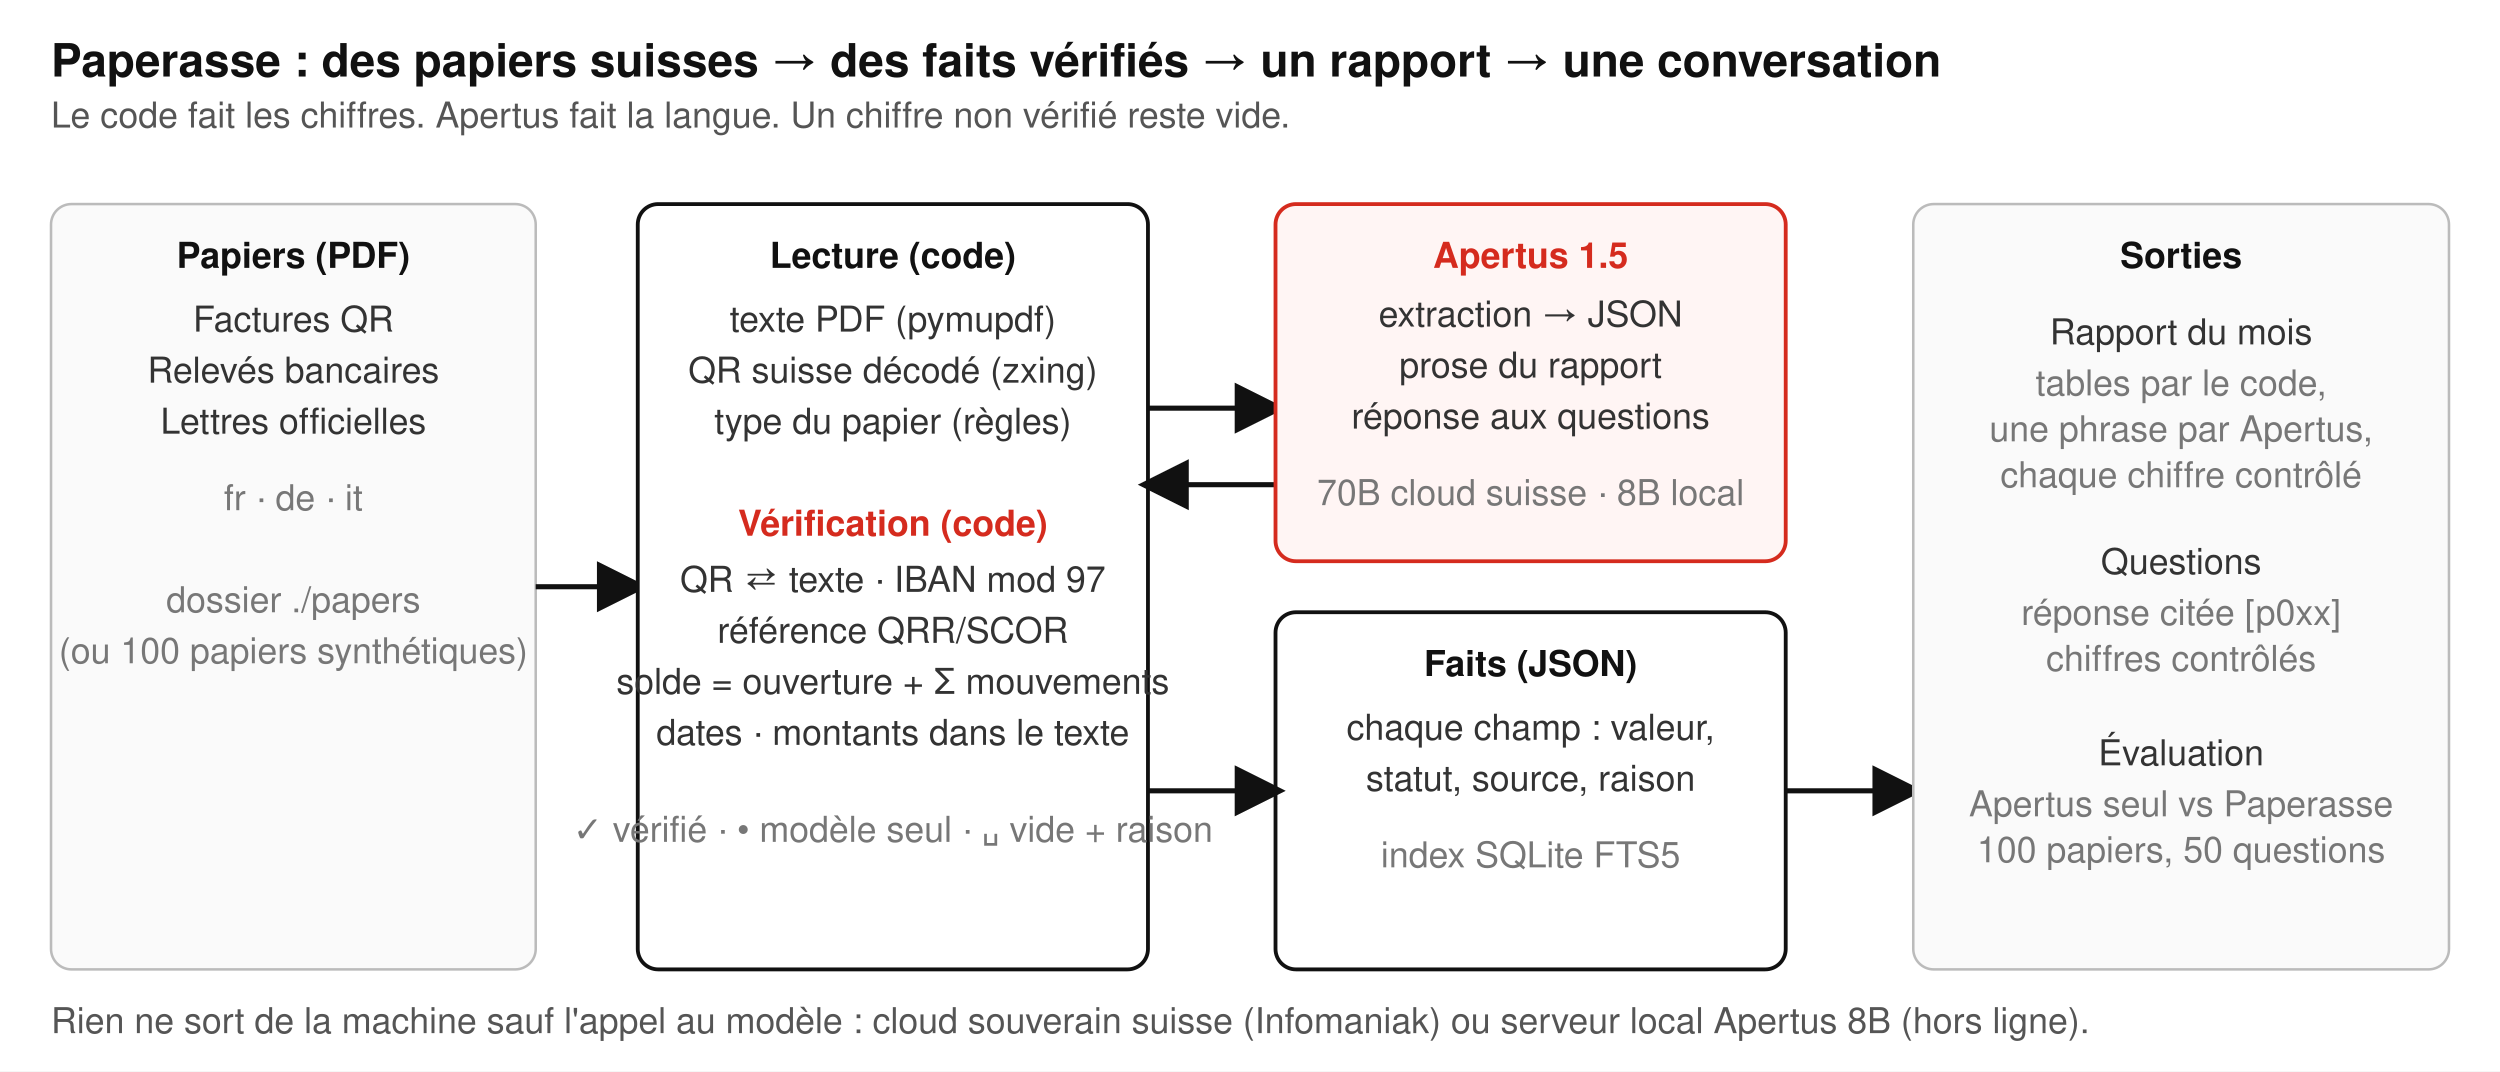
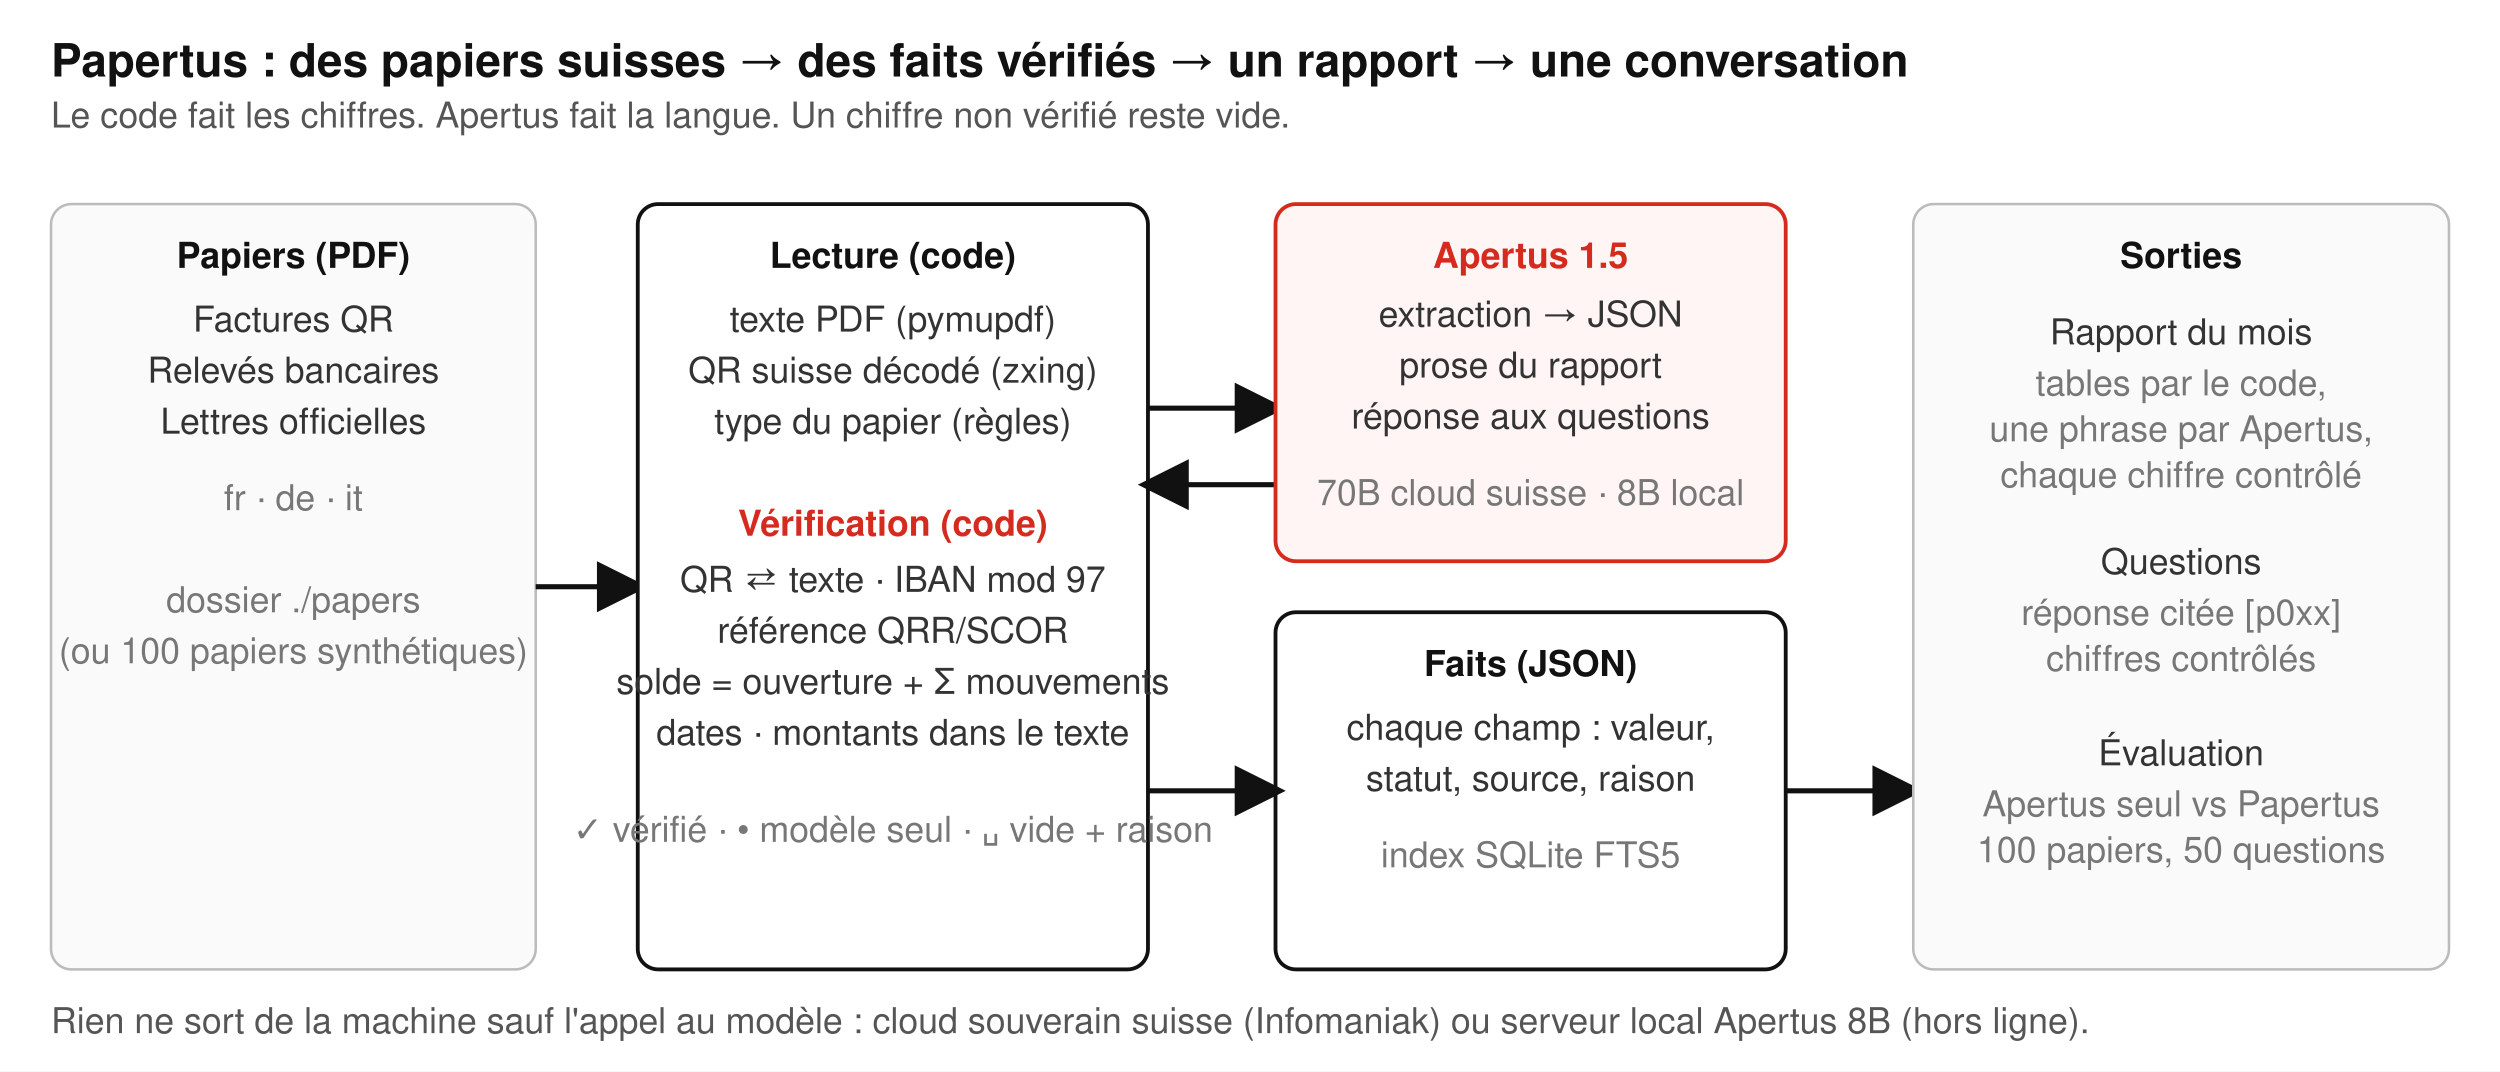
<svg xmlns="http://www.w3.org/2000/svg" viewBox="0 0 980 420" width="980" height="420" font-family="Helvetica, Arial, sans-serif" font-size="14">
  <rect width="980" height="420" fill="#ffffff" />
-   <text x="20" y="30" font-size="18" font-weight="700" fill="#111">Paperasse : des papiers suisses → des faits vérifiés → un rapport → une conversation</text>
+   <text x="20" y="30" font-size="18" font-weight="700" fill="#111">Papertus : des papiers suisses → des faits vérifiés → un rapport → une conversation</text>
  <text x="20" y="50" fill="#555">Le code fait les chiffres. Apertus fait la langue. Un chiffre non vérifié reste vide.</text>
  <rect x="20" y="80" width="190" height="300" rx="8" fill="#fafafa" stroke="#bbb" />
  <text x="115" y="105" text-anchor="middle" font-weight="700" fill="#111">Papiers (PDF)</text>
  <text x="115" y="130" text-anchor="middle" fill="#333">Factures QR</text>
  <text x="115" y="150" text-anchor="middle" fill="#333">Relevés bancaires</text>
  <text x="115" y="170" text-anchor="middle" fill="#333">Lettres officielles</text>
  <text x="115" y="200" text-anchor="middle" fill="#777">fr · de · it</text>
  <text x="115" y="240" text-anchor="middle" fill="#777">dossier ./papers</text>
  <text x="115" y="260" text-anchor="middle" fill="#777">(ou 100 papiers synthétiques)</text>
  <line x1="210" y1="230" x2="250" y2="230" stroke="#111" stroke-width="2" marker-end="url(#a)" />
  <rect x="250" y="80" width="200" height="300" rx="8" fill="#ffffff" stroke="#111" stroke-width="1.5" />
  <text x="350" y="105" text-anchor="middle" font-weight="700" fill="#111">Lecture (code)</text>
  <text x="350" y="130" text-anchor="middle" fill="#333">texte PDF (pymupdf)</text>
  <text x="350" y="150" text-anchor="middle" fill="#333">QR suisse décodé (zxing)</text>
  <text x="350" y="170" text-anchor="middle" fill="#333">type du papier (règles)</text>
  <text x="350" y="210" text-anchor="middle" font-weight="700" fill="#d52b1e">Vérification (code)</text>
  <text x="350" y="232" text-anchor="middle" fill="#333">QR ⇄ texte · IBAN mod 97</text>
  <text x="350" y="252" text-anchor="middle" fill="#333">référence QRR/SCOR</text>
  <text x="350" y="272" text-anchor="middle" fill="#333">solde = ouverture + Σ mouvements</text>
  <text x="350" y="292" text-anchor="middle" fill="#333">dates · montants dans le texte</text>
  <text x="350" y="330" text-anchor="middle" fill="#777">✓ vérifié · • modèle seul · ␣ vide + raison</text>
  <line x1="450" y1="160" x2="500" y2="160" stroke="#111" stroke-width="2" marker-end="url(#a)" />
  <line x1="500" y1="190" x2="450" y2="190" stroke="#111" stroke-width="2" marker-end="url(#a)" />
  <rect x="500" y="80" width="200" height="140" rx="8" fill="#fff5f4" stroke="#d52b1e" stroke-width="1.5" />
  <text x="600" y="105" text-anchor="middle" font-weight="700" fill="#d52b1e">Apertus 1.5</text>
  <text x="600" y="128" text-anchor="middle" fill="#333">extraction → JSON</text>
  <text x="600" y="148" text-anchor="middle" fill="#333">prose du rapport</text>
  <text x="600" y="168" text-anchor="middle" fill="#333">réponse aux questions</text>
  <text x="600" y="198" text-anchor="middle" fill="#777">70B cloud suisse · 8B local</text>
  <rect x="500" y="240" width="200" height="140" rx="8" fill="#ffffff" stroke="#111" stroke-width="1.5" />
  <text x="600" y="265" text-anchor="middle" font-weight="700" fill="#111">Faits (JSON)</text>
  <text x="600" y="290" text-anchor="middle" fill="#333">chaque champ : valeur,</text>
  <text x="600" y="310" text-anchor="middle" fill="#333">statut, source, raison</text>
  <text x="600" y="340" text-anchor="middle" fill="#777">index SQLite FTS5</text>
  <line x1="450" y1="310" x2="500" y2="310" stroke="#111" stroke-width="2" marker-end="url(#a)" />
  <line x1="700" y1="310" x2="750" y2="310" stroke="#111" stroke-width="2" marker-end="url(#a)" />
  <rect x="750" y="80" width="210" height="300" rx="8" fill="#fafafa" stroke="#bbb" />
  <text x="855" y="105" text-anchor="middle" font-weight="700" fill="#111">Sorties</text>
  <text x="855" y="135" text-anchor="middle" fill="#333">Rapport du mois</text>
  <text x="855" y="155" text-anchor="middle" fill="#777">tables par le code,</text>
  <text x="855" y="173" text-anchor="middle" fill="#777">une phrase par Apertus,</text>
  <text x="855" y="191" text-anchor="middle" fill="#777">chaque chiffre contrôlé</text>
  <text x="855" y="225" text-anchor="middle" fill="#333">Questions</text>
  <text x="855" y="245" text-anchor="middle" fill="#777">réponse citée [p0xx]</text>
  <text x="855" y="263" text-anchor="middle" fill="#777">chiffres contrôlés</text>
  <text x="855" y="300" text-anchor="middle" fill="#333">Évaluation</text>
-   <text x="855" y="320" text-anchor="middle" fill="#777">Apertus seul vs Paperasse</text>
+   <text x="855" y="320" text-anchor="middle" fill="#777">Apertus seul vs Papertus</text>
  <text x="855" y="338" text-anchor="middle" fill="#777">100 papiers, 50 questions</text>
  <text x="20" y="405" fill="#555">Rien ne sort de la machine sauf l'appel au modèle : cloud souverain suisse (Infomaniak) ou serveur local Apertus 8B (hors ligne).</text>
  <defs>
    <marker id="a" markerWidth="10" markerHeight="10" refX="8" refY="5" orient="auto">
      <path d="M0,0 L10,5 L0,10 z" fill="#111" />
    </marker>
  </defs>
</svg>
